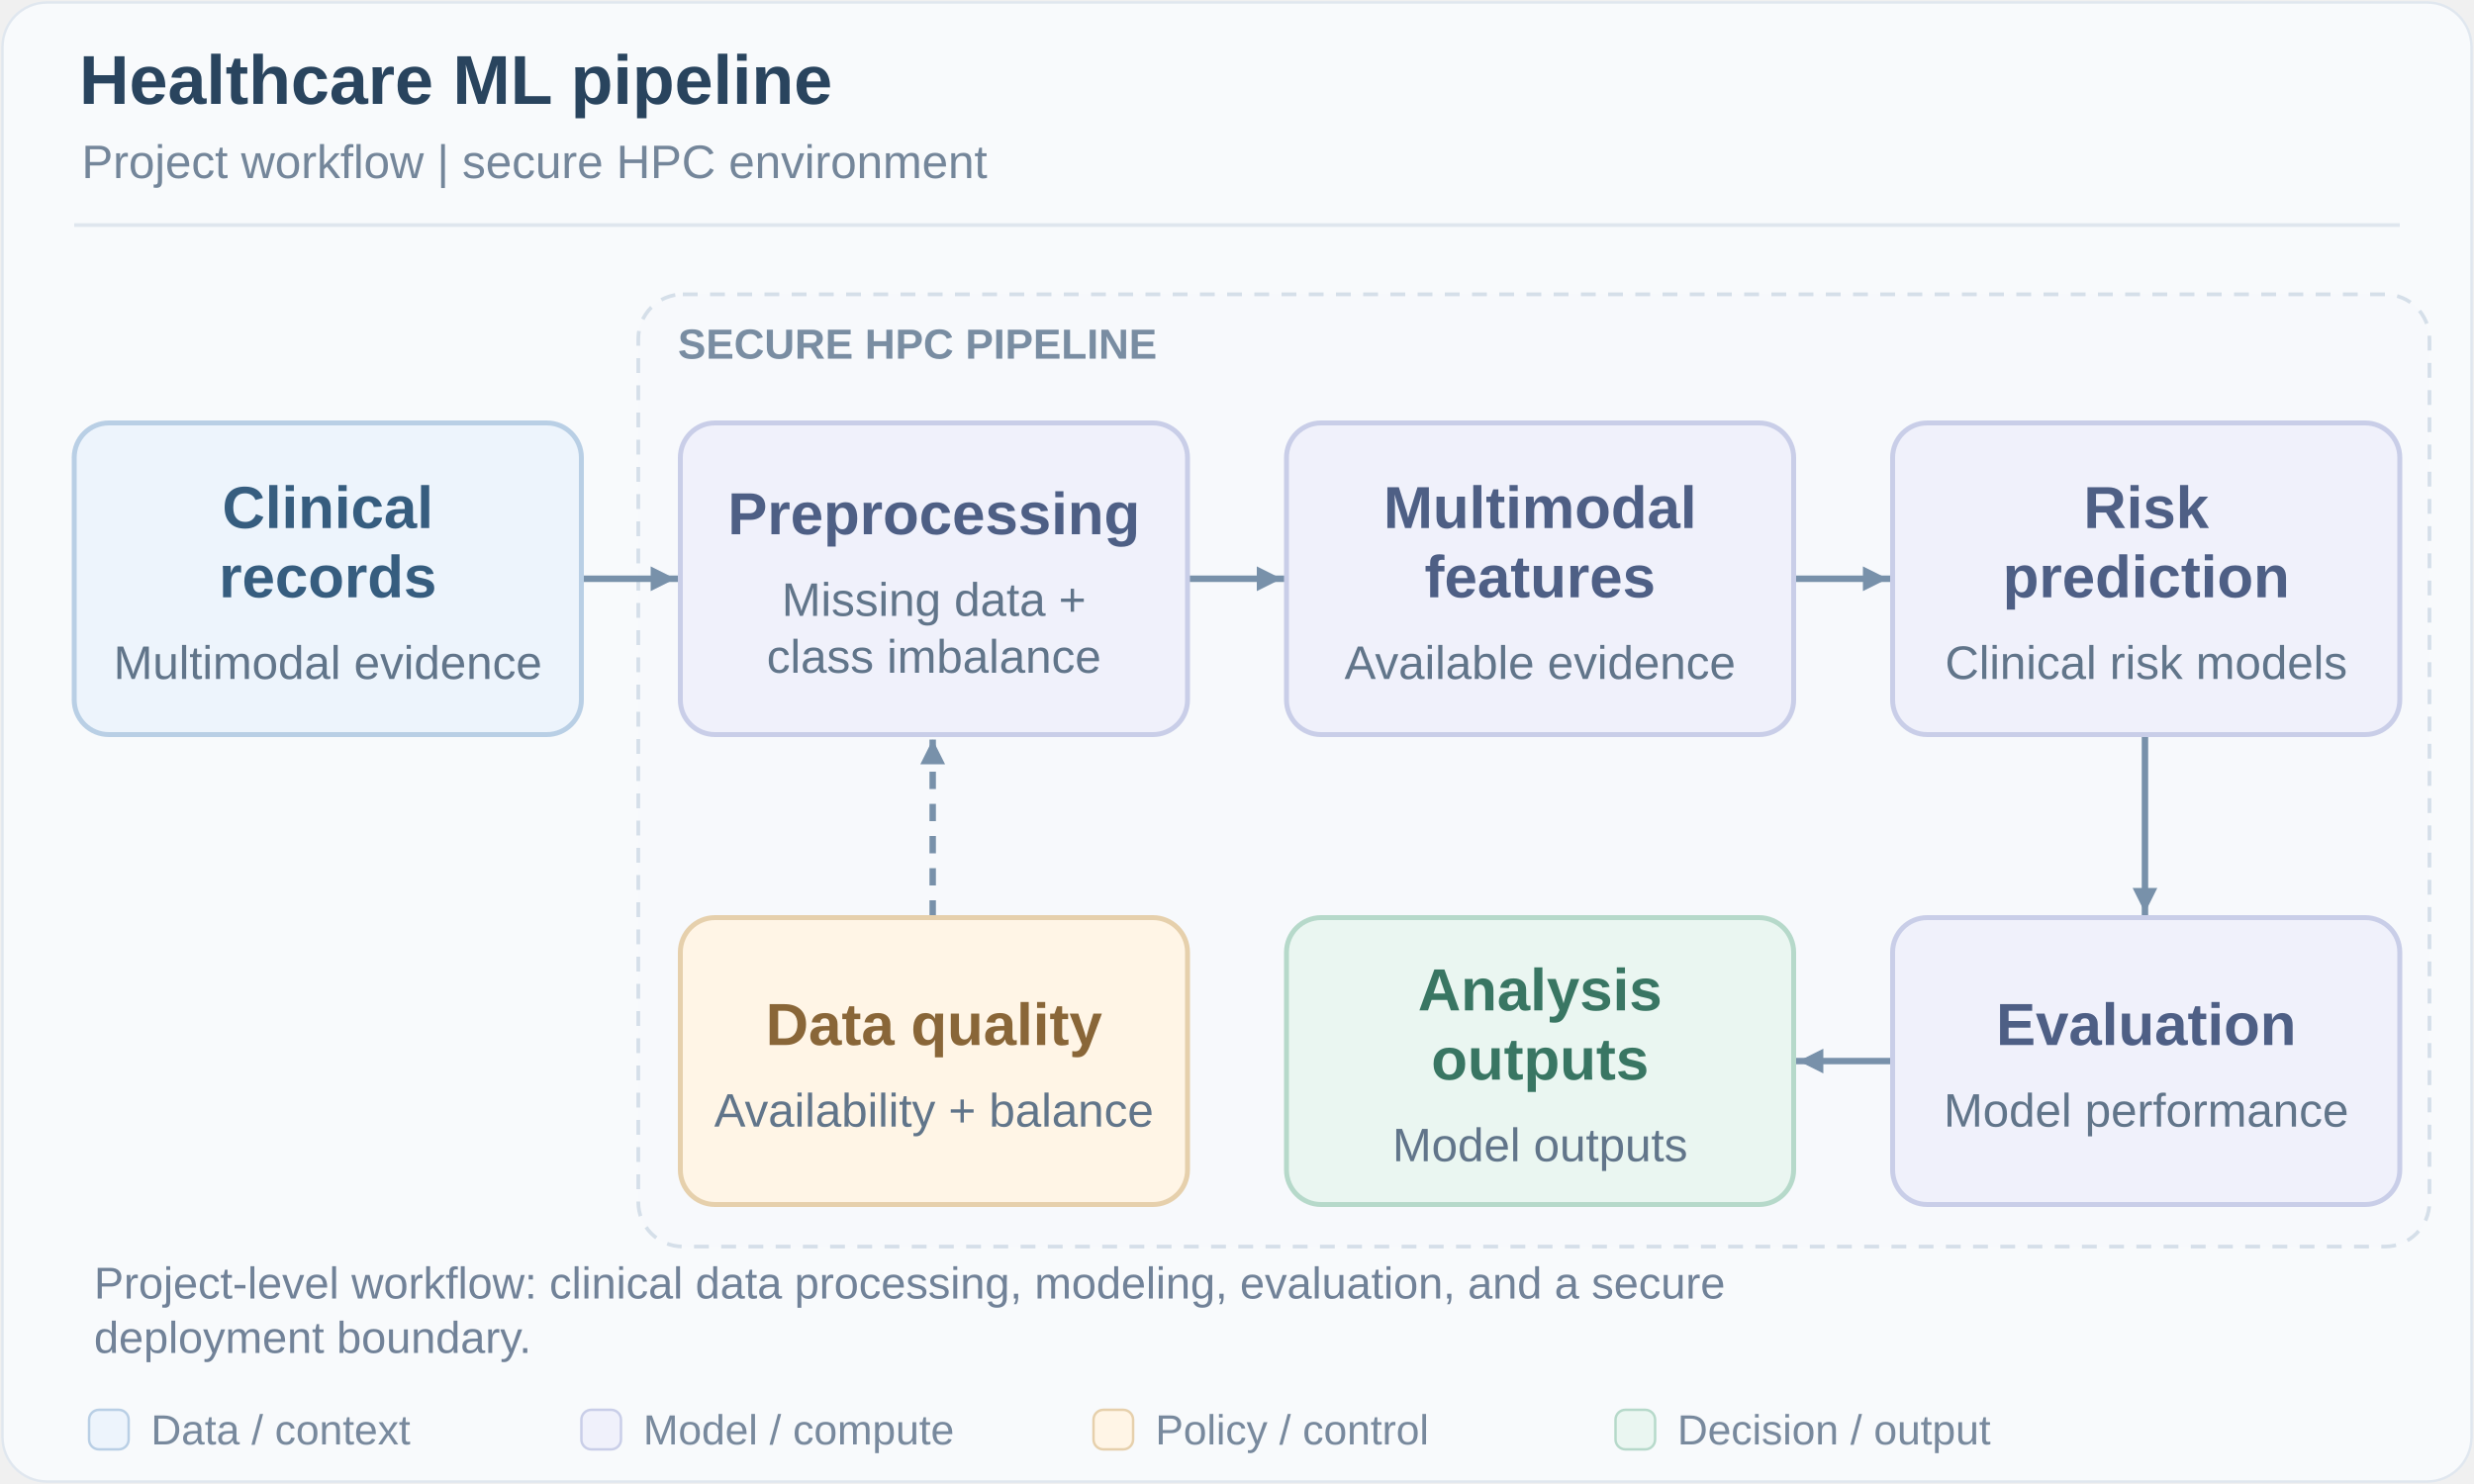
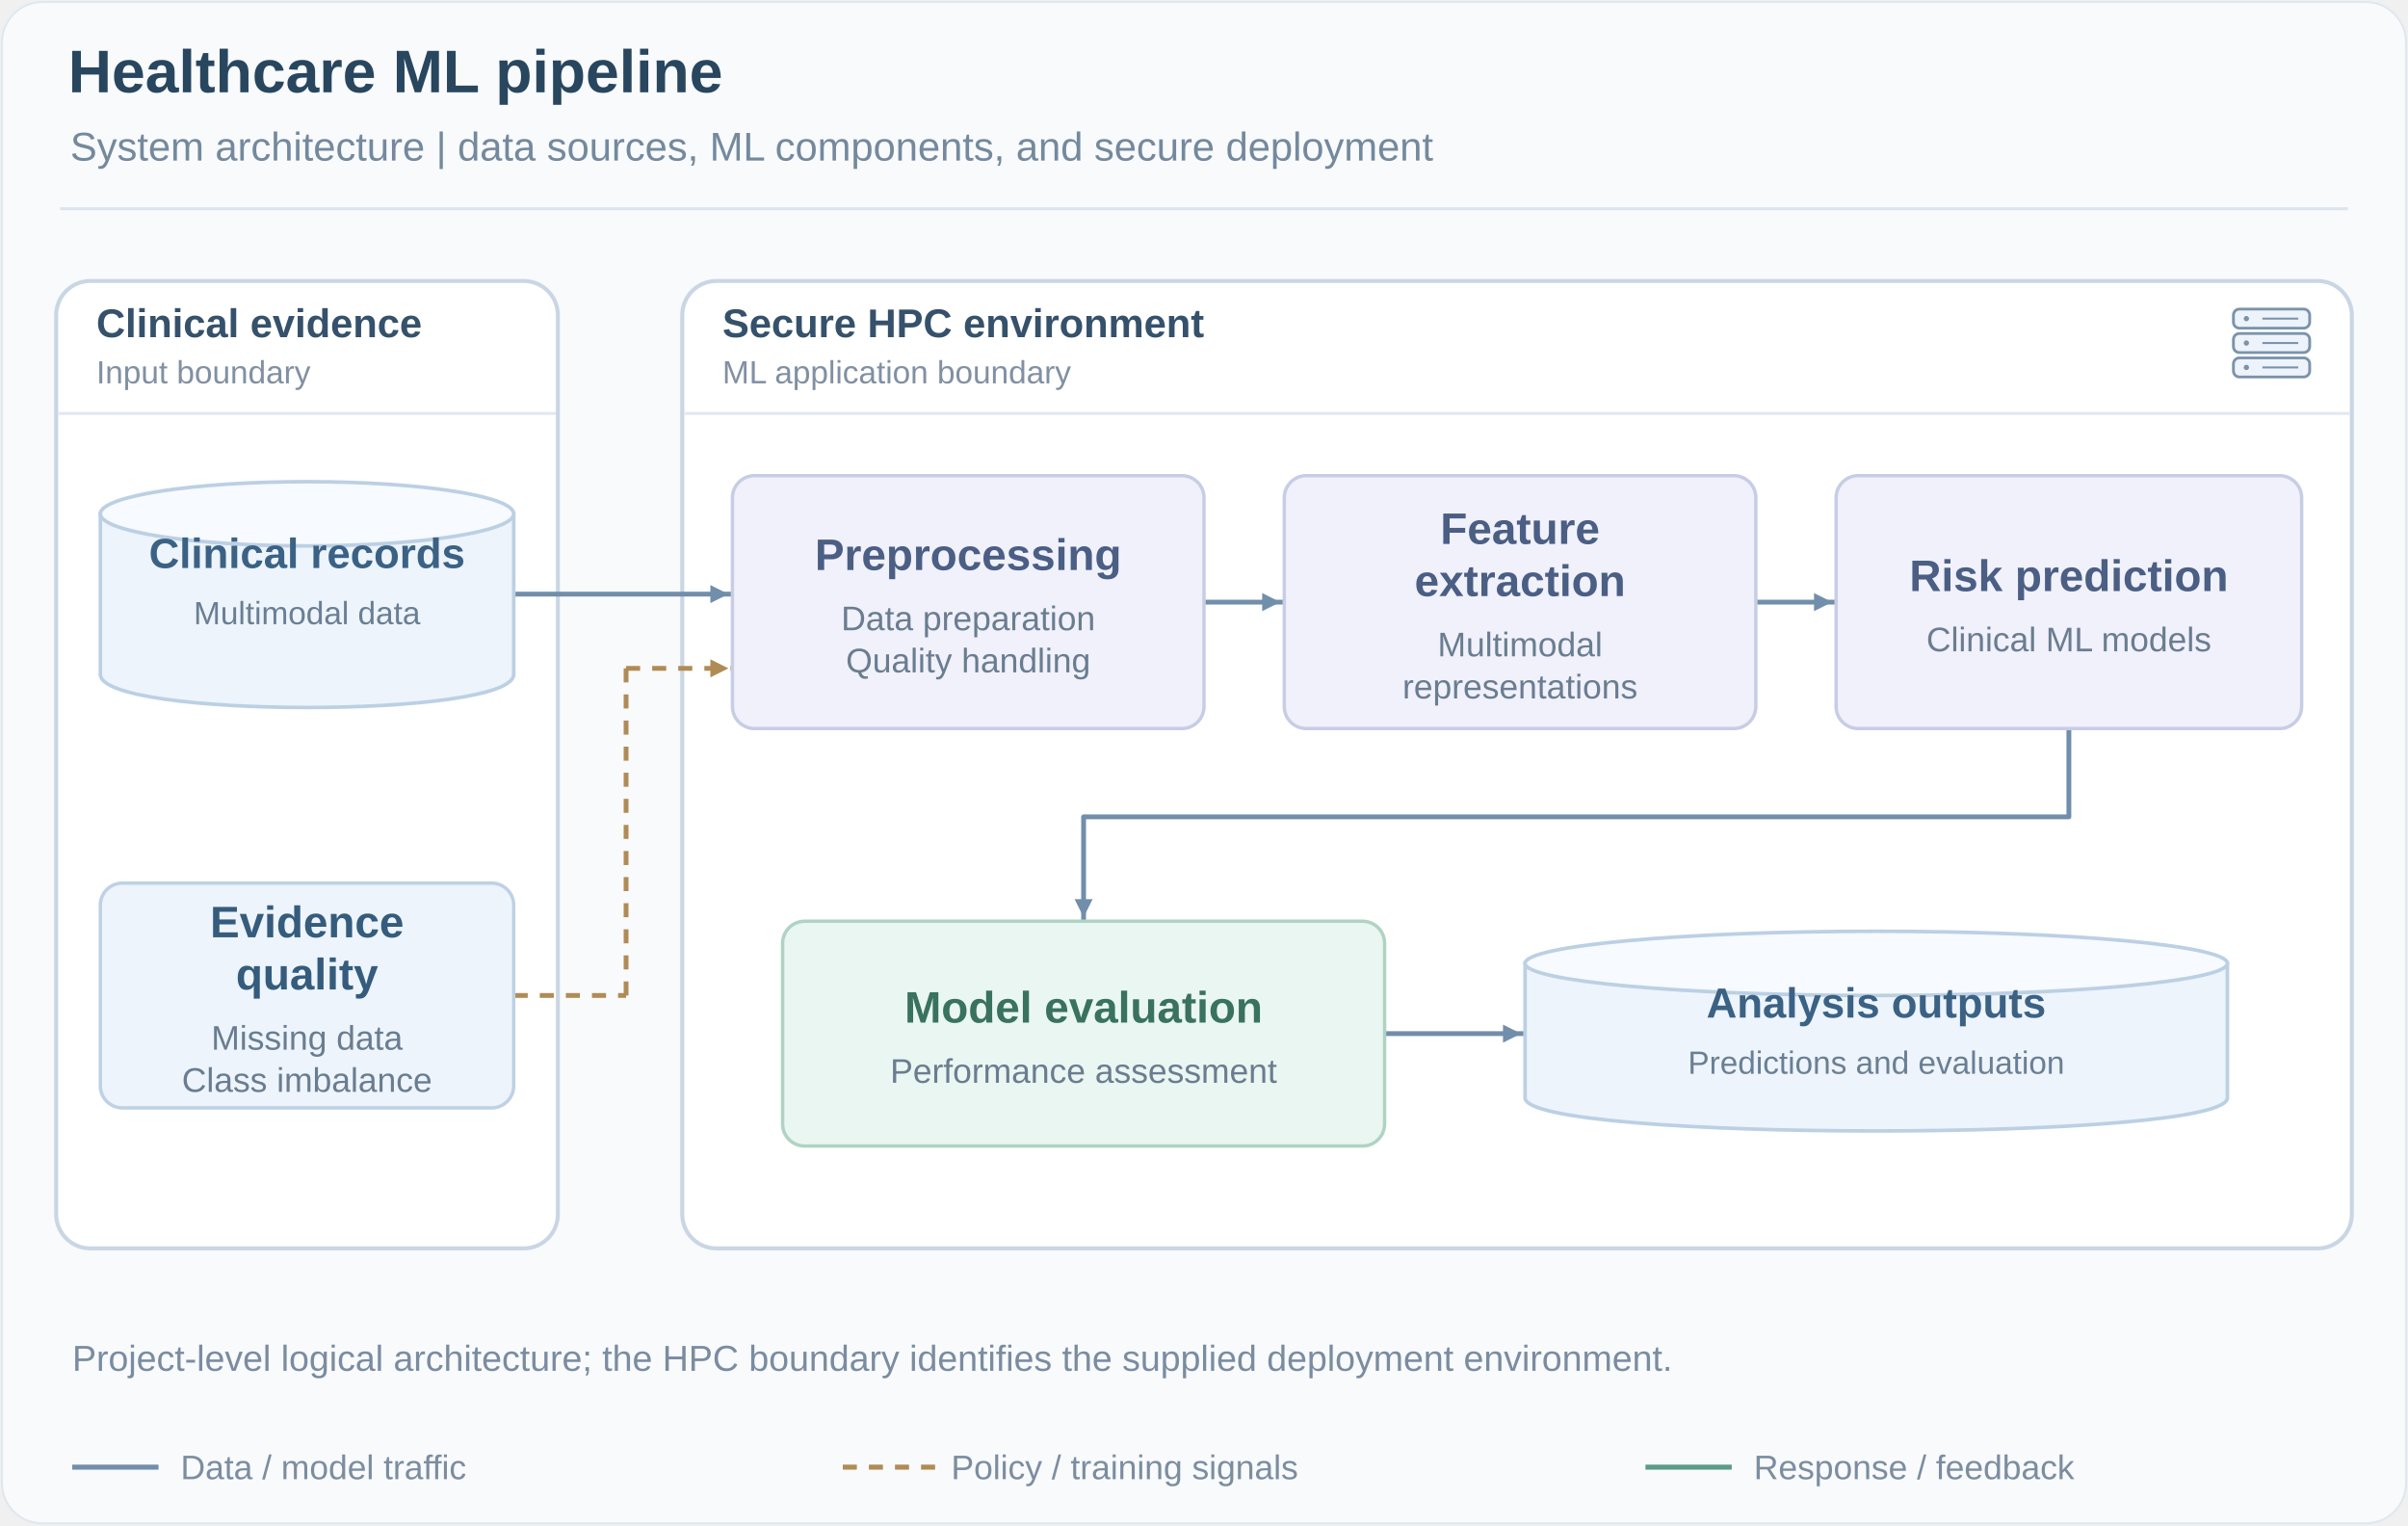
- <svg xmlns="http://www.w3.org/2000/svg" viewBox="0 0 1000 600" width="1000" height="600" role="img" aria-labelledby="title desc">
-   <defs>
-     <marker id="arrow" viewBox="0 0 12 12" refX="10" refY="6" markerWidth="11" markerHeight="11" markerUnits="userSpaceOnUse" orient="auto">
-       <path d="M 1 1 L 11 6 L 1 11 Z" fill="#7891aa" />
-     </marker>
-   </defs>
-   <rect x="1" y="1" width="998" height="598" rx="18" fill="#f8fafc" stroke="#e0e7ef" />
-   <rect x="258" y="119" width="724" height="385" rx="18" fill="#f7f9fc" stroke="#d5dfe9" stroke-width="1.5" stroke-dasharray="6 5" />
-   <text x="274" y="145" font-family="Arial, Helvetica, sans-serif" font-size="17" font-weight="600" fill="#798da2" text-anchor="start">SECURE HPC PIPELINE</text>
-   <path d="M 235 234 L 275 234" fill="none" stroke="#7891aa" stroke-width="2.6" stroke-linejoin="round" />
-   <polygon points="273.0,234.0 263.0,239.0 263.0,229.0" fill="#7891aa" />
-   <path d="M 480 234 L 520 234" fill="none" stroke="#7891aa" stroke-width="2.6" stroke-linejoin="round" />
-   <polygon points="518.0,234.0 508.0,239.0 508.0,229.0" fill="#7891aa" />
-   <path d="M 725 234 L 765 234" fill="none" stroke="#7891aa" stroke-width="2.6" stroke-linejoin="round" />
-   <polygon points="763.0,234.0 753.0,239.0 753.0,229.0" fill="#7891aa" />
-   <path d="M 867 297 L 867 371" fill="none" stroke="#7891aa" stroke-width="2.6" stroke-linejoin="round" />
-   <polygon points="867.0,369.0 862.0,359.0 872.0,359.0" fill="#7891aa" />
-   <path d="M 765 429 L 725 429" fill="none" stroke="#7891aa" stroke-width="2.6" stroke-linejoin="round" />
-   <polygon points="727.0,429.0 737.0,424.0 737.0,434.0" fill="#7891aa" />
-   <path d="M 377.0 371.0 L 377.0 364.0 M 377.0 358.0 L 377.0 351.0 M 377.0 345.0 L 377.0 338.0 M 377.0 332.0 L 377.0 325.0 M 377.0 319.0 L 377.0 312.0 M 377.0 306.0 L 377.0 299.0" fill="none" stroke="#7891aa" stroke-width="2.6" stroke-linejoin="round" />
-   <polygon points="377.0,299.0 382.0,309.0 372.0,309.0" fill="#7891aa" />
-   <path d="M 30 91 H 970" stroke="#dfe6ee" stroke-width="1.5" />
-   <rect x="30" y="171" width="205" height="126" rx="14" fill="#edf4fc" stroke="#b9cfe5" stroke-width="2" />
-   <text x="132.5" y="213.5" font-family="Arial, Helvetica, sans-serif" font-size="24" font-weight="600" fill="#365d7f" text-anchor="middle">Clinical</text>
-   <text x="132.5" y="241.5" font-family="Arial, Helvetica, sans-serif" font-size="24" font-weight="600" fill="#365d7f" text-anchor="middle">records</text>
-   <text x="132.5" y="274.5" font-family="Arial, Helvetica, sans-serif" font-size="19" font-weight="400" fill="#61758a" text-anchor="middle">Multimodal evidence</text>
-   <rect x="275" y="171" width="205" height="126" rx="14" fill="#f0f1fb" stroke="#c9cee8" stroke-width="2" />
-   <text x="377.5" y="216.0" font-family="Arial, Helvetica, sans-serif" font-size="24" font-weight="600" fill="#4e5f85" text-anchor="middle">Preprocessing</text>
-   <text x="377.5" y="249.0" font-family="Arial, Helvetica, sans-serif" font-size="19" font-weight="400" fill="#61758a" text-anchor="middle">Missing data +</text>
-   <text x="377.5" y="272.0" font-family="Arial, Helvetica, sans-serif" font-size="19" font-weight="400" fill="#61758a" text-anchor="middle">class imbalance</text>
-   <rect x="520" y="171" width="205" height="126" rx="14" fill="#f0f1fb" stroke="#c9cee8" stroke-width="2" />
-   <text x="622.5" y="213.5" font-family="Arial, Helvetica, sans-serif" font-size="24" font-weight="600" fill="#4e5f85" text-anchor="middle">Multimodal</text>
-   <text x="622.5" y="241.5" font-family="Arial, Helvetica, sans-serif" font-size="24" font-weight="600" fill="#4e5f85" text-anchor="middle">features</text>
-   <text x="622.5" y="274.5" font-family="Arial, Helvetica, sans-serif" font-size="19" font-weight="400" fill="#61758a" text-anchor="middle">Available evidence</text>
-   <rect x="765" y="171" width="205" height="126" rx="14" fill="#f0f1fb" stroke="#c9cee8" stroke-width="2" />
-   <text x="867.5" y="213.5" font-family="Arial, Helvetica, sans-serif" font-size="24" font-weight="600" fill="#4e5f85" text-anchor="middle">Risk</text>
-   <text x="867.5" y="241.5" font-family="Arial, Helvetica, sans-serif" font-size="24" font-weight="600" fill="#4e5f85" text-anchor="middle">prediction</text>
-   <text x="867.5" y="274.5" font-family="Arial, Helvetica, sans-serif" font-size="19" font-weight="400" fill="#61758a" text-anchor="middle">Clinical risk models</text>
-   <rect x="765" y="371" width="205" height="116" rx="14" fill="#f0f1fb" stroke="#c9cee8" stroke-width="2" />
-   <text x="867.5" y="422.5" font-family="Arial, Helvetica, sans-serif" font-size="24" font-weight="600" fill="#4e5f85" text-anchor="middle">Evaluation</text>
-   <text x="867.5" y="455.5" font-family="Arial, Helvetica, sans-serif" font-size="19" font-weight="400" fill="#61758a" text-anchor="middle">Model performance</text>
-   <rect x="520" y="371" width="205" height="116" rx="14" fill="#eaf6f1" stroke="#b6d9ca" stroke-width="2" />
-   <text x="622.5" y="408.5" font-family="Arial, Helvetica, sans-serif" font-size="24" font-weight="600" fill="#397663" text-anchor="middle">Analysis</text>
-   <text x="622.5" y="436.5" font-family="Arial, Helvetica, sans-serif" font-size="24" font-weight="600" fill="#397663" text-anchor="middle">outputs</text>
-   <text x="622.5" y="469.5" font-family="Arial, Helvetica, sans-serif" font-size="19" font-weight="400" fill="#61758a" text-anchor="middle">Model outputs</text>
-   <rect x="275" y="371" width="205" height="116" rx="14" fill="#fff5e6" stroke="#e6d0ac" stroke-width="2" />
-   <text x="377.5" y="422.5" font-family="Arial, Helvetica, sans-serif" font-size="24" font-weight="600" fill="#896638" text-anchor="middle">Data quality</text>
-   <text x="377.5" y="455.5" font-family="Arial, Helvetica, sans-serif" font-size="19" font-weight="400" fill="#61758a" text-anchor="middle">Availability + balance</text>
-   <text x="38" y="525" font-family="Arial, Helvetica, sans-serif" font-size="18" font-weight="400" fill="#718298" text-anchor="start">Project-level workflow: clinical data processing, modeling, evaluation, and a secure</text>
-   <text x="38" y="547" font-family="Arial, Helvetica, sans-serif" font-size="18" font-weight="400" fill="#718298" text-anchor="start">deployment boundary.</text>
-   <text x="32" y="42" font-family="Arial, Helvetica, sans-serif" font-size="28" font-weight="600" fill="#29445e" text-anchor="start">Healthcare ML pipeline</text>
-   <text x="33" y="72" font-family="Arial, Helvetica, sans-serif" font-size="19" font-weight="400" fill="#74869a" text-anchor="start">Project workflow | secure HPC environment</text>
-   <rect x="36" y="570" width="16" height="16" rx="4" fill="#edf4fc" stroke="#b9cfe5" />
-   <text x="61" y="584" font-family="Arial, Helvetica, sans-serif" font-size="17" fill="#78899d">Data / context</text>
-   <rect x="235" y="570" width="16" height="16" rx="4" fill="#f0f1fb" stroke="#c9cee8" />
-   <text x="260" y="584" font-family="Arial, Helvetica, sans-serif" font-size="17" fill="#78899d">Model / compute</text>
-   <rect x="442" y="570" width="16" height="16" rx="4" fill="#fff5e6" stroke="#e6d0ac" />
-   <text x="467" y="584" font-family="Arial, Helvetica, sans-serif" font-size="17" fill="#78899d">Policy / control</text>
-   <rect x="653" y="570" width="16" height="16" rx="4" fill="#eaf6f1" stroke="#b6d9ca" />
-   <text x="678" y="584" font-family="Arial, Helvetica, sans-serif" font-size="17" fill="#78899d">Decision / output</text>
+ <svg xmlns="http://www.w3.org/2000/svg" width="1200" height="760" viewBox="0 0 1200 760" role="img" aria-labelledby="title desc">
+   <rect x="1" y="1" width="1198" height="758" rx="20" fill="#f8fafc" stroke="#dfe7ef" />
+   <path d="M 30 104 H 1170" stroke="#dce5ee" stroke-width="1.5" />
+   <rect x="28" y="140" width="250" height="482" rx="17" fill="#fff" stroke="#c9d6e4" stroke-width="2" />
+   <path d="M 29 206 H 277" stroke="#e2e8ef" stroke-width="1.5" />
+   <text x="48" y="168" font-family="Arial, Helvetica, sans-serif" font-size="20" font-weight="600" fill="#35516b" text-anchor="start">Clinical evidence</text>
+   <text x="48" y="191" font-family="Arial, Helvetica, sans-serif" font-size="16" font-weight="400" fill="#8190a2" text-anchor="start">Input boundary</text>
+   <rect x="340" y="140" width="832" height="482" rx="17" fill="#fff" stroke="#c9d6e4" stroke-width="2" />
+   <path d="M 341 206 H 1171" stroke="#e2e8ef" stroke-width="1.5" />
+   <text x="360" y="168" font-family="Arial, Helvetica, sans-serif" font-size="20" font-weight="600" fill="#35516b" text-anchor="start">Secure HPC environment</text>
+   <text x="360" y="191" font-family="Arial, Helvetica, sans-serif" font-size="16" font-weight="400" fill="#8190a2" text-anchor="start">ML application boundary</text>
+   <rect x="1113" y="154" width="38" height="9.5" rx="3" fill="#edf3fa" stroke="#7b93aa" stroke-width="1.4" />
+   <circle cx="1119.46" cy="158.75" r="1.33" fill="#7b93aa" />
+   <path d="M 1127.44 158.75 H 1145.3" stroke="#7b93aa" />
+   <rect x="1113" y="166.16" width="38" height="9.5" rx="3" fill="#edf3fa" stroke="#7b93aa" stroke-width="1.4" />
+   <circle cx="1119.46" cy="170.91" r="1.33" fill="#7b93aa" />
+   <path d="M 1127.44 170.91 H 1145.3" stroke="#7b93aa" />
+   <rect x="1113" y="178.32" width="38" height="9.5" rx="3" fill="#edf3fa" stroke="#7b93aa" stroke-width="1.4" />
+   <circle cx="1119.46" cy="183.07" r="1.33" fill="#7b93aa" />
+   <path d="M 1127.44 183.07 H 1145.3" stroke="#7b93aa" />
+   <path d="M 256 296 L 365 296" fill="none" stroke="#718eaa" stroke-width="2.4" stroke-linejoin="round" />
+   <polygon points="363.0,296.0 354.0,300.5 354.0,291.5" fill="#718eaa" />
+   <path d="M 256.0 496.0 L 263.0 496.0 M 269.0 496.0 L 276.0 496.0 M 282.0 496.0 L 289.0 496.0 M 295.0 496.0 L 302.0 496.0 M 308.0 496.0 L 312.0 496.0 M 312.0 496.0 L 312.0 489.0 M 312.0 483.0 L 312.0 476.0 M 312.0 470.0 L 312.0 463.0 M 312.0 457.0 L 312.0 450.0 M 312.0 444.0 L 312.0 437.0 M 312.0 431.0 L 312.0 424.0 M 312.0 418.0 L 312.0 411.0 M 312.0 405.0 L 312.0 398.0 M 312.0 392.0 L 312.0 385.0 M 312.0 379.0 L 312.0 372.0 M 312.0 366.0 L 312.0 359.0 M 312.0 353.0 L 312.0 346.0 M 312.0 340.0 L 312.0 333.0 M 312.0 333.0 L 319.0 333.0 M 325.0 333.0 L 332.0 333.0 M 338.0 333.0 L 345.0 333.0 M 351.0 333.0 L 358.0 333.0 M 364.0 333.0 L 365.0 333.0" fill="none" stroke="#b08b55" stroke-width="2.4" stroke-linejoin="round" />
+   <polygon points="363.0,333.0 354.0,337.5 354.0,328.5" fill="#b08b55" />
+   <path d="M 600 300 L 640 300" fill="none" stroke="#718eaa" stroke-width="2.4" stroke-linejoin="round" />
+   <polygon points="638.0,300.0 629.0,304.5 629.0,295.5" fill="#718eaa" />
+   <path d="M 875 300 L 915 300" fill="none" stroke="#718eaa" stroke-width="2.4" stroke-linejoin="round" />
+   <polygon points="913.0,300.0 904.0,304.5 904.0,295.5" fill="#718eaa" />
+   <path d="M 1031 363 L 1031 407 L 540 407 L 540 459" fill="none" stroke="#718eaa" stroke-width="2.4" stroke-linejoin="round" />
+   <polygon points="540.0,457.0 535.5,448.0 544.5,448.0" fill="#718eaa" />
+   <path d="M 690 515 L 760 515" fill="none" stroke="#718eaa" stroke-width="2.4" stroke-linejoin="round" />
+   <polygon points="758.0,515.0 749.0,519.5 749.0,510.5" fill="#718eaa" />
+   <path d="M 50 256 V 336 C 50 358 256 358 256 336 V 256 Z" fill="#edf4fc" stroke="#bcd0e4" stroke-width="1.8" />
+   <ellipse cx="153.0" cy="256" rx="103.0" ry="16" fill="#f7faff" stroke="#bcd0e4" stroke-width="1.8" />
+   <text x="153.0" y="283" font-family="Arial, Helvetica, sans-serif" font-size="21" font-weight="600" fill="#3b6284" text-anchor="middle">Clinical records</text>
+   <text x="153.0" y="311" font-family="Arial, Helvetica, sans-serif" font-size="16" font-weight="400" fill="#6a7f94" text-anchor="middle">Multimodal data</text>
+   <rect x="50" y="440" width="206" height="112" rx="11" fill="#edf4fc" stroke="#bed1e5" stroke-width="1.7" />
+   <text x="153.0" y="467.0" font-family="Arial, Helvetica, sans-serif" font-size="22" font-weight="600" fill="#355c7c" text-anchor="middle">Evidence</text>
+   <text x="153.0" y="493.0" font-family="Arial, Helvetica, sans-serif" font-size="22" font-weight="600" fill="#355c7c" text-anchor="middle">quality</text>
+   <text x="153.0" y="523.0" font-family="Arial, Helvetica, sans-serif" font-size="17" font-weight="400" fill="#6a7d90" text-anchor="middle">Missing data</text>
+   <text x="153.0" y="544.0" font-family="Arial, Helvetica, sans-serif" font-size="17" font-weight="400" fill="#6a7d90" text-anchor="middle">Class imbalance</text>
+   <rect x="365" y="237" width="235" height="126" rx="11" fill="#f0f1fb" stroke="#c8cde6" stroke-width="1.7" />
+   <text x="482.5" y="284.0" font-family="Arial, Helvetica, sans-serif" font-size="22" font-weight="600" fill="#4b5e84" text-anchor="middle">Preprocessing</text>
+   <text x="482.5" y="314.0" font-family="Arial, Helvetica, sans-serif" font-size="17" font-weight="400" fill="#6a7d90" text-anchor="middle">Data preparation</text>
+   <text x="482.5" y="335.0" font-family="Arial, Helvetica, sans-serif" font-size="17" font-weight="400" fill="#6a7d90" text-anchor="middle">Quality handling</text>
+   <rect x="640" y="237" width="235" height="126" rx="11" fill="#f0f1fb" stroke="#c8cde6" stroke-width="1.7" />
+   <text x="757.5" y="271.0" font-family="Arial, Helvetica, sans-serif" font-size="22" font-weight="600" fill="#4b5e84" text-anchor="middle">Feature</text>
+   <text x="757.5" y="297.0" font-family="Arial, Helvetica, sans-serif" font-size="22" font-weight="600" fill="#4b5e84" text-anchor="middle">extraction</text>
+   <text x="757.5" y="327.0" font-family="Arial, Helvetica, sans-serif" font-size="17" font-weight="400" fill="#6a7d90" text-anchor="middle">Multimodal</text>
+   <text x="757.5" y="348.0" font-family="Arial, Helvetica, sans-serif" font-size="17" font-weight="400" fill="#6a7d90" text-anchor="middle">representations</text>
+   <rect x="915" y="237" width="232" height="126" rx="11" fill="#f0f1fb" stroke="#c8cde6" stroke-width="1.7" />
+   <text x="1031.0" y="294.5" font-family="Arial, Helvetica, sans-serif" font-size="22" font-weight="600" fill="#4b5e84" text-anchor="middle">Risk prediction</text>
+   <text x="1031.0" y="324.5" font-family="Arial, Helvetica, sans-serif" font-size="17" font-weight="400" fill="#6a7d90" text-anchor="middle">Clinical ML models</text>
+   <rect x="390" y="459" width="300" height="112" rx="11" fill="#eaf6f1" stroke="#afd3c4" stroke-width="1.7" />
+   <text x="540.0" y="509.5" font-family="Arial, Helvetica, sans-serif" font-size="22" font-weight="600" fill="#39725f" text-anchor="middle">Model evaluation</text>
+   <text x="540.0" y="539.5" font-family="Arial, Helvetica, sans-serif" font-size="17" font-weight="400" fill="#6a7d90" text-anchor="middle">Performance assessment</text>
+   <path d="M 760 480 V 547 C 760 569 1110 569 1110 547 V 480 Z" fill="#edf4fc" stroke="#bcd0e4" stroke-width="1.8" />
+   <ellipse cx="935.0" cy="480" rx="175.0" ry="16" fill="#f7faff" stroke="#bcd0e4" stroke-width="1.8" />
+   <text x="935.0" y="507" font-family="Arial, Helvetica, sans-serif" font-size="21" font-weight="600" fill="#3b6284" text-anchor="middle">Analysis outputs</text>
+   <text x="935.0" y="535" font-family="Arial, Helvetica, sans-serif" font-size="16" font-weight="400" fill="#6a7f94" text-anchor="middle">Predictions and evaluation</text>
+   <text x="36" y="683" font-family="Arial, Helvetica, sans-serif" font-size="18" font-weight="400" fill="#7a8ca0" text-anchor="start">Project-level logical architecture; the HPC boundary identifies the supplied deployment environment.</text>
+   <text x="34" y="46" font-family="Arial, Helvetica, sans-serif" font-size="30" font-weight="600" fill="#29465f" text-anchor="start">Healthcare ML pipeline</text>
+   <text x="35" y="80" font-family="Arial, Helvetica, sans-serif" font-size="20" font-weight="400" fill="#74899d" text-anchor="start">System architecture | data sources, ML components, and secure deployment</text>
+   <path d="M 36 731 H 79" fill="none" stroke="#718eaa" stroke-width="2.5" />
+   <text x="90" y="737" font-family="Arial, Helvetica, sans-serif" font-size="17" font-weight="400" fill="#7c8da0" text-anchor="start">Data / model traffic</text>
+   <path d="M 420 731 H 427 M 433 731 H 440 M 446 731 H 453 M 459 731 H 466" fill="none" stroke="#b08b55" stroke-width="2.5" />
+   <text x="474" y="737" font-family="Arial, Helvetica, sans-serif" font-size="17" font-weight="400" fill="#7c8da0" text-anchor="start">Policy / training signals</text>
+   <path d="M 820 731 H 863" fill="none" stroke="#5d9b87" stroke-width="2.5" />
+   <text x="874" y="737" font-family="Arial, Helvetica, sans-serif" font-size="17" font-weight="400" fill="#7c8da0" text-anchor="start">Response / feedback</text>
</svg>
